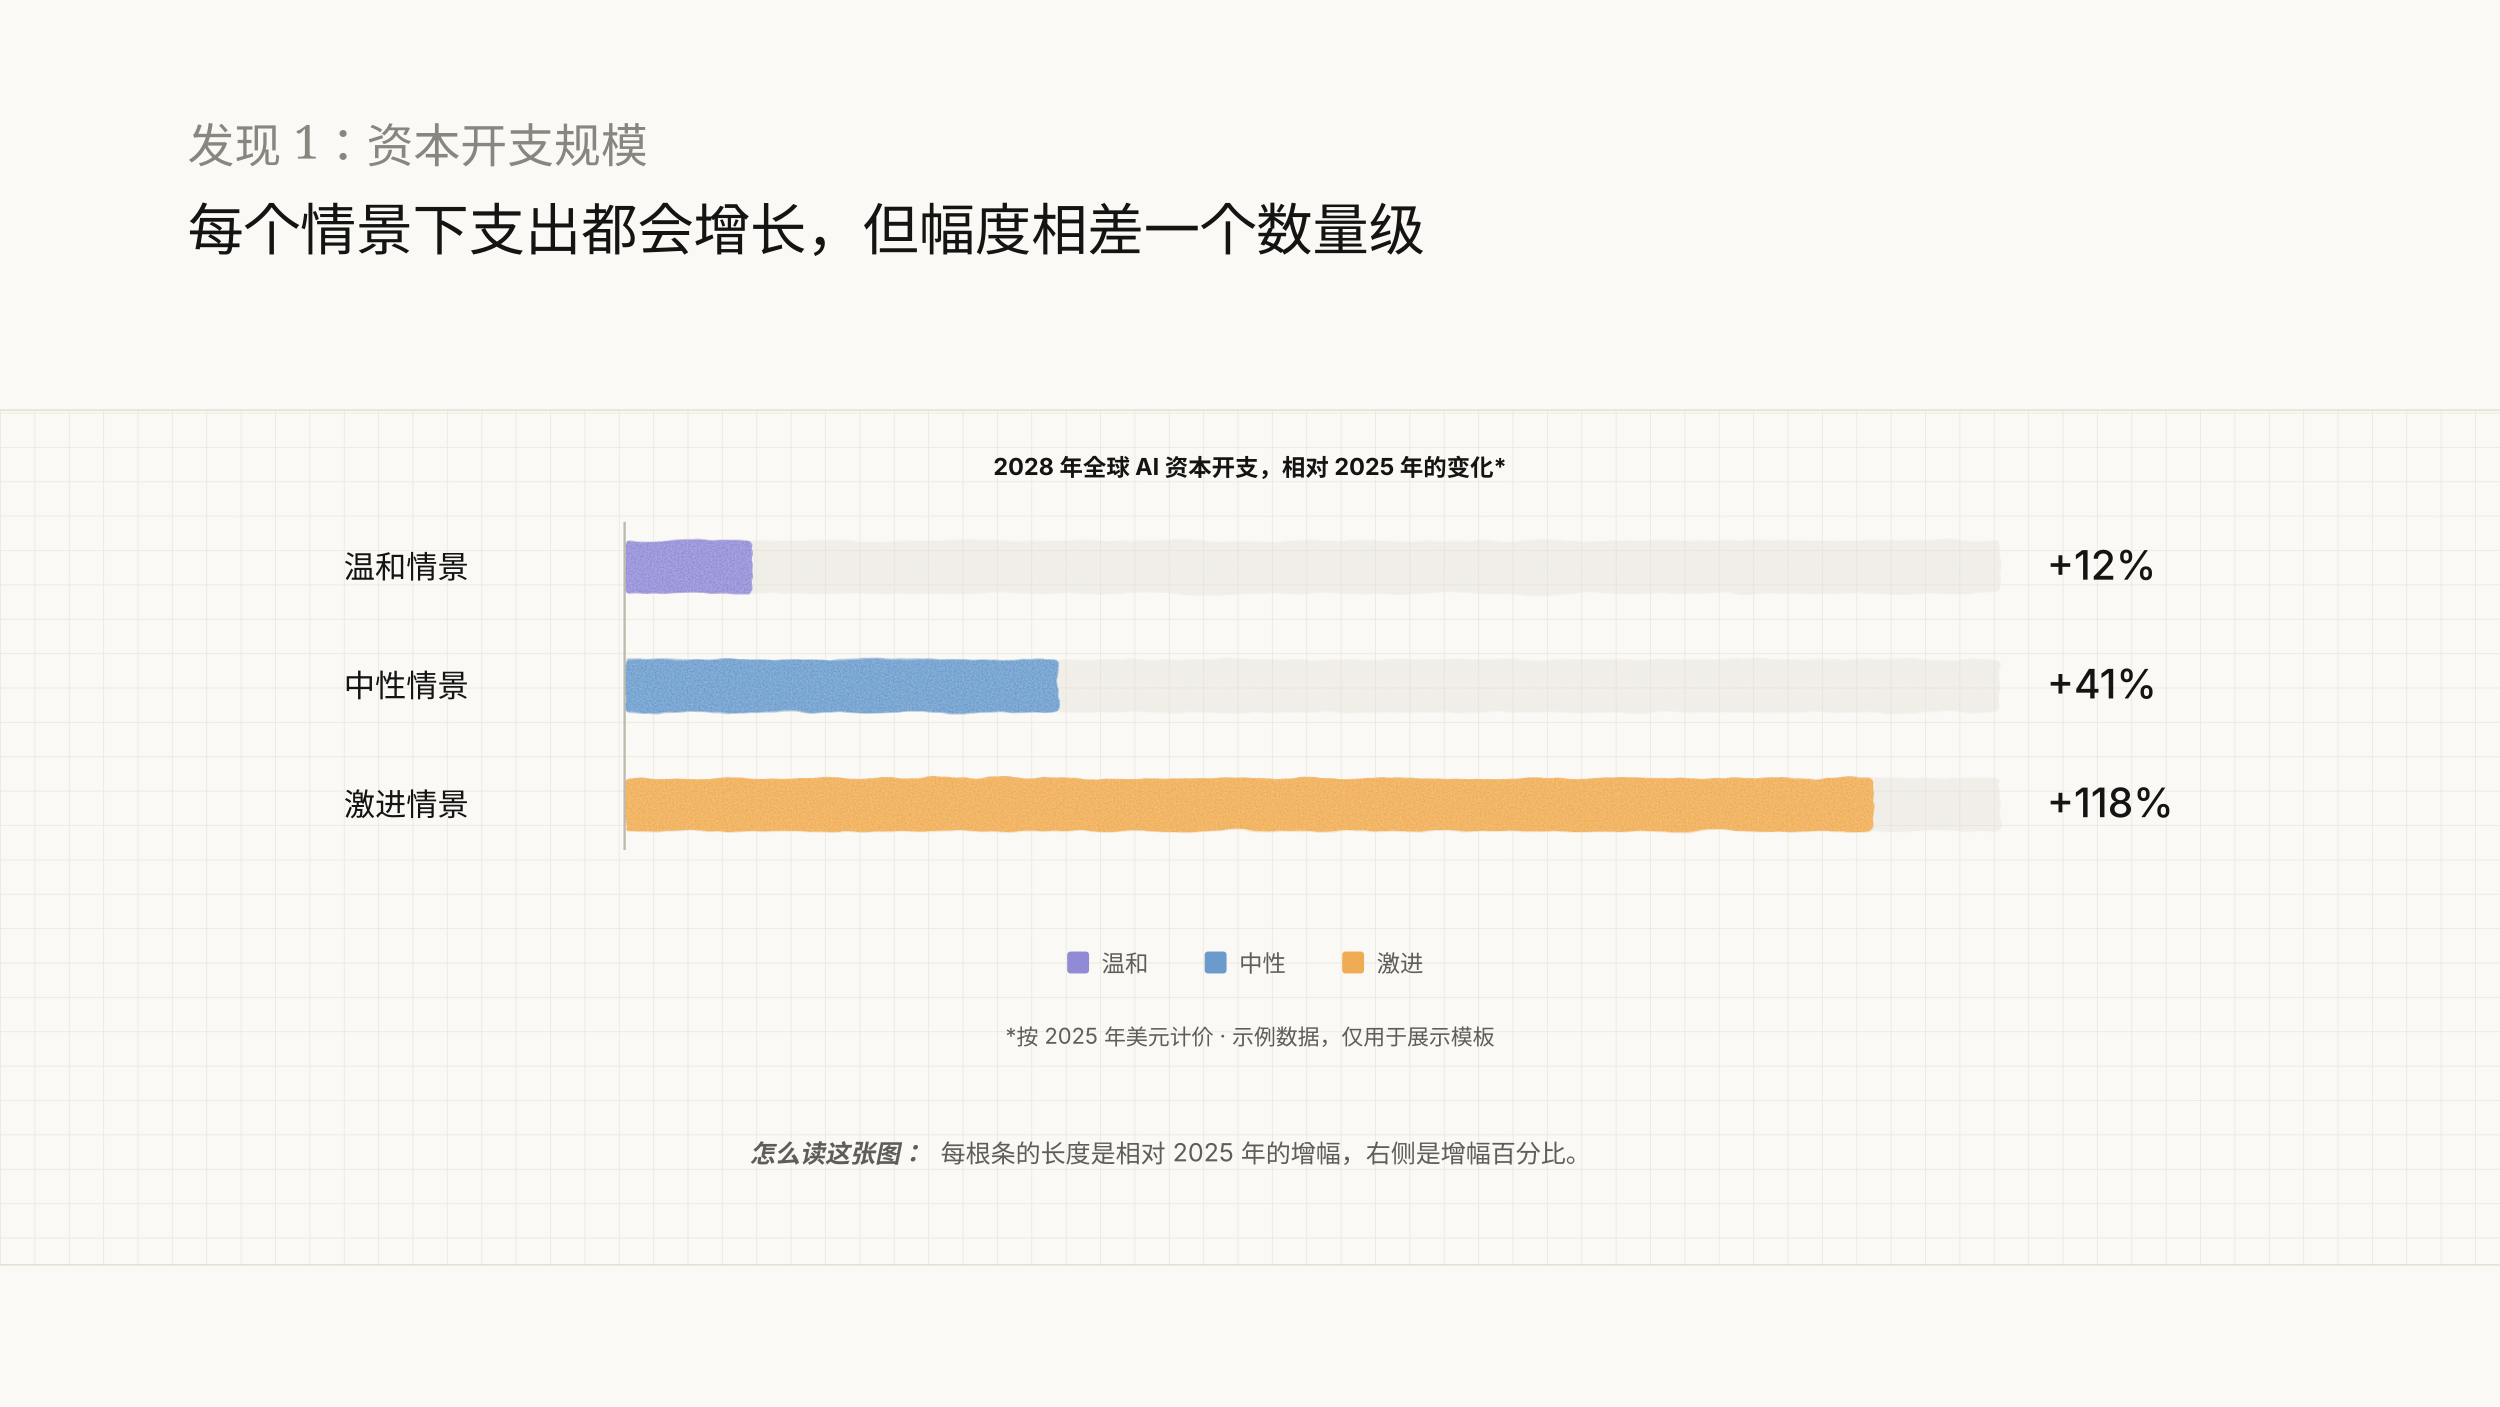
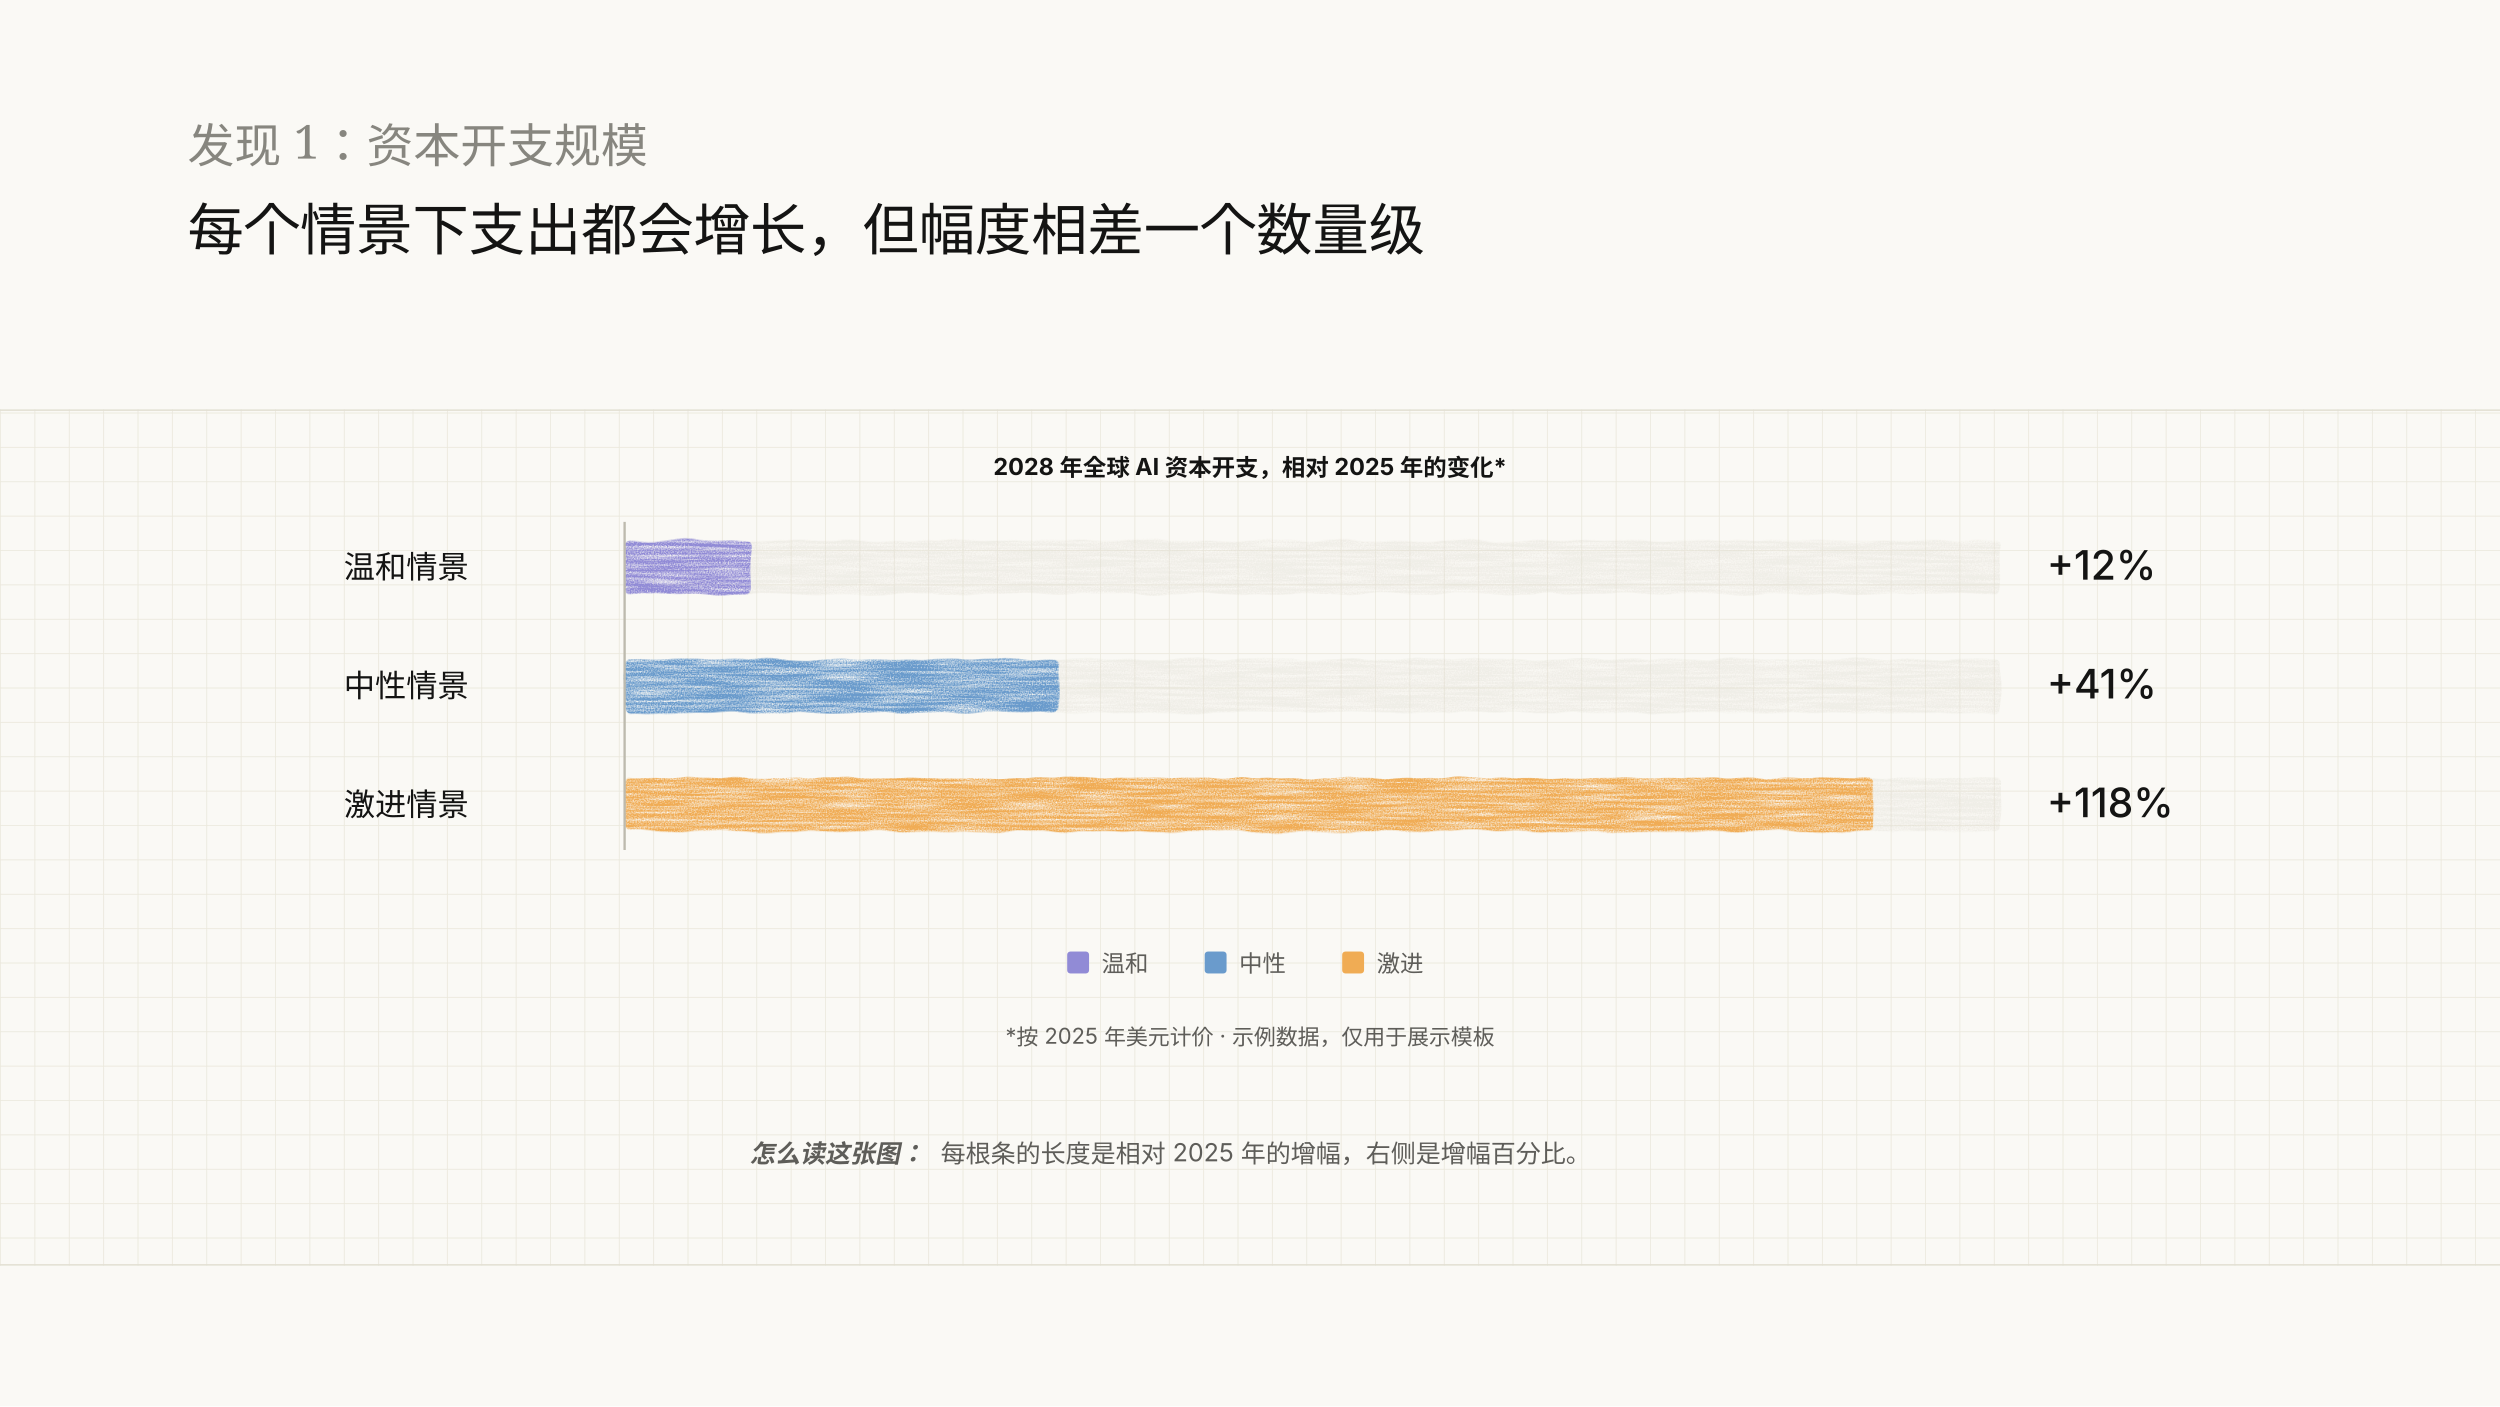
<svg xmlns="http://www.w3.org/2000/svg" width="1600" height="900" viewBox="0 0 1600 900" data-template="card.essay-finding">
  <defs>
-     <filter id="essay-wc" x="-5%" y="-10%" width="110%" height="120%">
-       <feTurbulence type="fractalNoise" baseFrequency=".035 .09" numOctaves="3" seed="4" result="n" />
-       <feDisplacementMap in="SourceGraphic" in2="n" scale="4.0" result="d" />
-       <feTurbulence type="fractalNoise" baseFrequency=".9" numOctaves="2" seed="2" result="g" />
-       <feColorMatrix in="g" type="matrix" values="0 0 0 0 1  0 0 0 0 1  0 0 0 0 1  0 0 0 -.9 .7" result="gw" />
-       <feComposite in="gw" in2="d" operator="in" result="gt" />
-       <feBlend in="gt" in2="d" mode="soft-light" />
+     <filter id="essay-crayon" x="-6%" y="-12%" width="112%" height="124%">
+       <feTurbulence type="fractalNoise" baseFrequency="0.04" numOctaves="2" seed="7" result="w" />
+       <feDisplacementMap in="SourceGraphic" in2="w" scale="4.0" xChannelSelector="R" yChannelSelector="G" result="d" />
+       <feTurbulence type="fractalNoise" baseFrequency="0.025 0.55" numOctaves="2" seed="3" result="s" />
+       <feTurbulence type="fractalNoise" baseFrequency="1.1" numOctaves="1" seed="12" result="t" />
+       <feComposite in="s" in2="t" operator="arithmetic" k2=".6" k3=".55" result="st" />
+       <feColorMatrix in="st" type="matrix" values="0 0 0 0 0  0 0 0 0 0  0 0 0 0 0  -2.6 0 0 0 2.05" result="m" />
+       <feComposite in="d" in2="m" operator="in" />
    </filter>
    <pattern id="essay-grid" width="22.0" height="22.0" patternUnits="userSpaceOnUse">
      <path d="M22.0 0 H0 V22.0" fill="none" stroke="#EBE8DC" stroke-width="1" />
    </pattern>
    <linearGradient id="scrimB" x1="0" y1="0" x2="0" y2="1">
      <stop offset="0" stop-color="#000" stop-opacity="0" />
      <stop offset="1" stop-color="#000" stop-opacity="0.72" />
    </linearGradient>
    <linearGradient id="fadeW" x1="0" y1="0" x2="0" y2="1">
      <stop offset="0" stop-color="#fff" stop-opacity="0" />
      <stop offset="1" stop-color="#fff" stop-opacity="1" />
    </linearGradient>
  </defs>
  <rect x="0.0" y="0.0" width="1600.0" height="900.0" fill="#FAF9F5" data-role="ivory" />
  <text data-slot="finding_label" data-kind="text" data-max-chars="24" data-box="118.0,75.6,1204.0,34.0" x="120.0" y="104.0" font-family="'Source Serif 4','Noto Serif SC',serif" font-weight="400" font-size="30.0" fill="#87867F" data-role="faint" text-anchor="start" data-font-role="serif">发现 1：资本开支规模</text>
  <text data-slot="claim" data-kind="text" data-max-chars="40" data-lines="2" data-title="1" data-box="118.0,126.3,1264.0,85.0" x="120.0" y="160.0" font-family="'Source Serif 4','Noto Serif SC',serif" font-weight="400" font-size="36.0" fill="#141413" data-role="ink" text-anchor="start" data-font-role="serif">每个情景下支出都会增长，但幅度相差一个数量级</text>
  <rect x="0.0" y="262.0" width="1600.0" height="548.0" fill="#FAF9F5" data-role="ivory" />
  <rect data-deco="1" x="0" y="262.0" width="1600.0" height="548.0" fill="url(#essay-grid)" />
  <rect x="0.0" y="262.0" width="1600.0" height="1.0" fill="#E3E0D4" data-role="line" />
  <rect x="0.0" y="809.0" width="1600.0" height="1.0" fill="#E3E0D4" data-role="line" />
  <text data-slot="fig_title" data-kind="text" data-max-chars="40" data-box="318.0,288.8,964.0,19.0" x="800.0" y="304.0" font-family="'Inter','Noto Sans SC',sans-serif" font-weight="700" font-size="15.0" fill="#141413" data-role="ink" text-anchor="middle" data-font-role="sans">2028 年全球 AI 资本开支，相对 2025 年的变化*</text>
-   <g filter="url(#essay-wc)">
+   <g filter="url(#essay-crayon)">
    <rect x="400.0" y="346.0" width="880.0" height="34.0" rx="3.0" fill="#D6D3C6" opacity=".3" data-role="tile" />
    <rect x="400.0" y="422.0" width="880.0" height="34.0" rx="3.0" fill="#D6D3C6" opacity=".3" data-role="tile" />
    <rect x="400.0" y="498.0" width="880.0" height="34.0" rx="3.0" fill="#D6D3C6" opacity=".3" data-role="tile" />
    <rect x="400.0" y="346.0" width="81.2" height="34.0" rx="3.0" fill="#918BD6" data-role="purple" />
    <rect x="400.0" y="422.0" width="277.5" height="34.0" rx="3.0" fill="#6A9BCC" data-role="blue" />
    <rect x="400.0" y="498.0" width="798.8" height="34.0" rx="3.0" fill="#F0AC54" data-role="amber" />
  </g>
  <rect data-deco="1" x="399.0" y="334.0" width="1.5" height="210.0" fill="#BDBAAE" />
  <text data-slot="label_1" data-kind="text" data-max-chars="8" data-box="218.0,350.4,154.0,24.0" x="220.0" y="370.0" font-family="'Source Serif 4','Noto Serif SC',serif" font-weight="400" font-size="20.0" fill="#141413" data-role="ink" text-anchor="start" data-font-role="serif">温和情景</text>
  <text data-slot="value_1" data-kind="text" data-max-chars="8" data-box="1308.0,346.1,134.0,30.0" x="1310.0" y="371.0" font-family="'Inter','Noto Sans SC',sans-serif" font-weight="500" font-size="26.0" fill="#141413" data-role="ink" text-anchor="start" data-font-role="sans">+12%</text>
  <text data-slot="label_2" data-kind="text" data-max-chars="8" data-box="218.0,426.4,154.0,24.0" x="220.0" y="446.0" font-family="'Source Serif 4','Noto Serif SC',serif" font-weight="400" font-size="20.0" fill="#141413" data-role="ink" text-anchor="start" data-font-role="serif">中性情景</text>
  <text data-slot="value_2" data-kind="text" data-max-chars="8" data-box="1308.0,422.1,134.0,30.0" x="1310.0" y="447.0" font-family="'Inter','Noto Sans SC',sans-serif" font-weight="500" font-size="26.0" fill="#141413" data-role="ink" text-anchor="start" data-font-role="sans">+41%</text>
  <text data-slot="label_3" data-kind="text" data-max-chars="8" data-box="218.0,502.4,154.0,24.0" x="220.0" y="522.0" font-family="'Source Serif 4','Noto Serif SC',serif" font-weight="400" font-size="20.0" fill="#141413" data-role="ink" text-anchor="start" data-font-role="serif">激进情景</text>
  <text data-slot="value_3" data-kind="text" data-max-chars="8" data-box="1308.0,498.1,134.0,30.0" x="1310.0" y="523.0" font-family="'Inter','Noto Sans SC',sans-serif" font-weight="500" font-size="26.0" fill="#141413" data-role="ink" text-anchor="start" data-font-role="sans">+118%</text>
  <rect x="683.0" y="609.0" width="14.0" height="14.0" rx="2.0" fill="#918BD6" data-role="purple" />
  <text data-slot="legend_1" data-kind="text" data-max-chars="6" data-box="703.0,606.8,42.0,19.0" x="705.0" y="622.0" font-family="'Inter','Noto Sans SC',sans-serif" font-weight="400" font-size="15.0" fill="#5E5D59" data-role="mute" text-anchor="start" data-font-role="sans">温和</text>
  <rect x="771.0" y="609.0" width="14.0" height="14.0" rx="2.0" fill="#6A9BCC" data-role="blue" />
  <text data-slot="legend_2" data-kind="text" data-max-chars="6" data-box="791.0,606.8,42.0,19.0" x="793.0" y="622.0" font-family="'Inter','Noto Sans SC',sans-serif" font-weight="400" font-size="15.0" fill="#5E5D59" data-role="mute" text-anchor="start" data-font-role="sans">中性</text>
  <rect x="859.0" y="609.0" width="14.0" height="14.0" rx="2.0" fill="#F0AC54" data-role="amber" />
  <text data-slot="legend_3" data-kind="text" data-max-chars="6" data-box="879.0,606.8,42.0,19.0" x="881.0" y="622.0" font-family="'Inter','Noto Sans SC',sans-serif" font-weight="400" font-size="15.0" fill="#5E5D59" data-role="mute" text-anchor="start" data-font-role="sans">激进</text>
  <text data-slot="footnote" data-kind="text" data-max-chars="48" data-box="348.0,653.7,904.0,18.0" x="800.0" y="668.0" font-family="'Inter','Noto Sans SC',sans-serif" font-weight="400" font-size="14.0" fill="#5E5D59" data-role="mute" text-anchor="middle" data-font-role="sans">*按 2025 年美元计价 · 示例数据，仅用于展示模板</text>
  <text data-slot="howto_label" data-kind="text" data-max-chars="12" data-box="478.0,727.9,194.0,20.0" x="480.0" y="744.0" font-family="'Inter','Noto Sans SC',sans-serif" font-weight="700" font-size="16.0" fill="#5E5D59" data-role="mute" text-anchor="start" data-font-role="sans" font-style="italic">怎么读这张图：</text>
  <text data-slot="howto" data-kind="text" data-max-chars="34" data-box="600.0,727.9,582.0,20.0" x="602.0" y="744.0" font-family="'Inter','Noto Sans SC',sans-serif" font-weight="400" font-size="16.0" fill="#5E5D59" data-role="mute" text-anchor="start" data-font-role="sans">每根条的长度是相对 2025 年的增幅，右侧是增幅百分比。</text>
  <g id="guides" display="none">
    <rect x="0.0" y="262.0" width="1600.0" height="548.0" fill="none" stroke="#00C080" stroke-width="2" stroke-dasharray="10 6" />
    <text x="6.0" y="280.0" font-family="monospace" font-size="14" fill="#00C080">figure (keep listed slots inside)</text>
  </g>
</svg>
